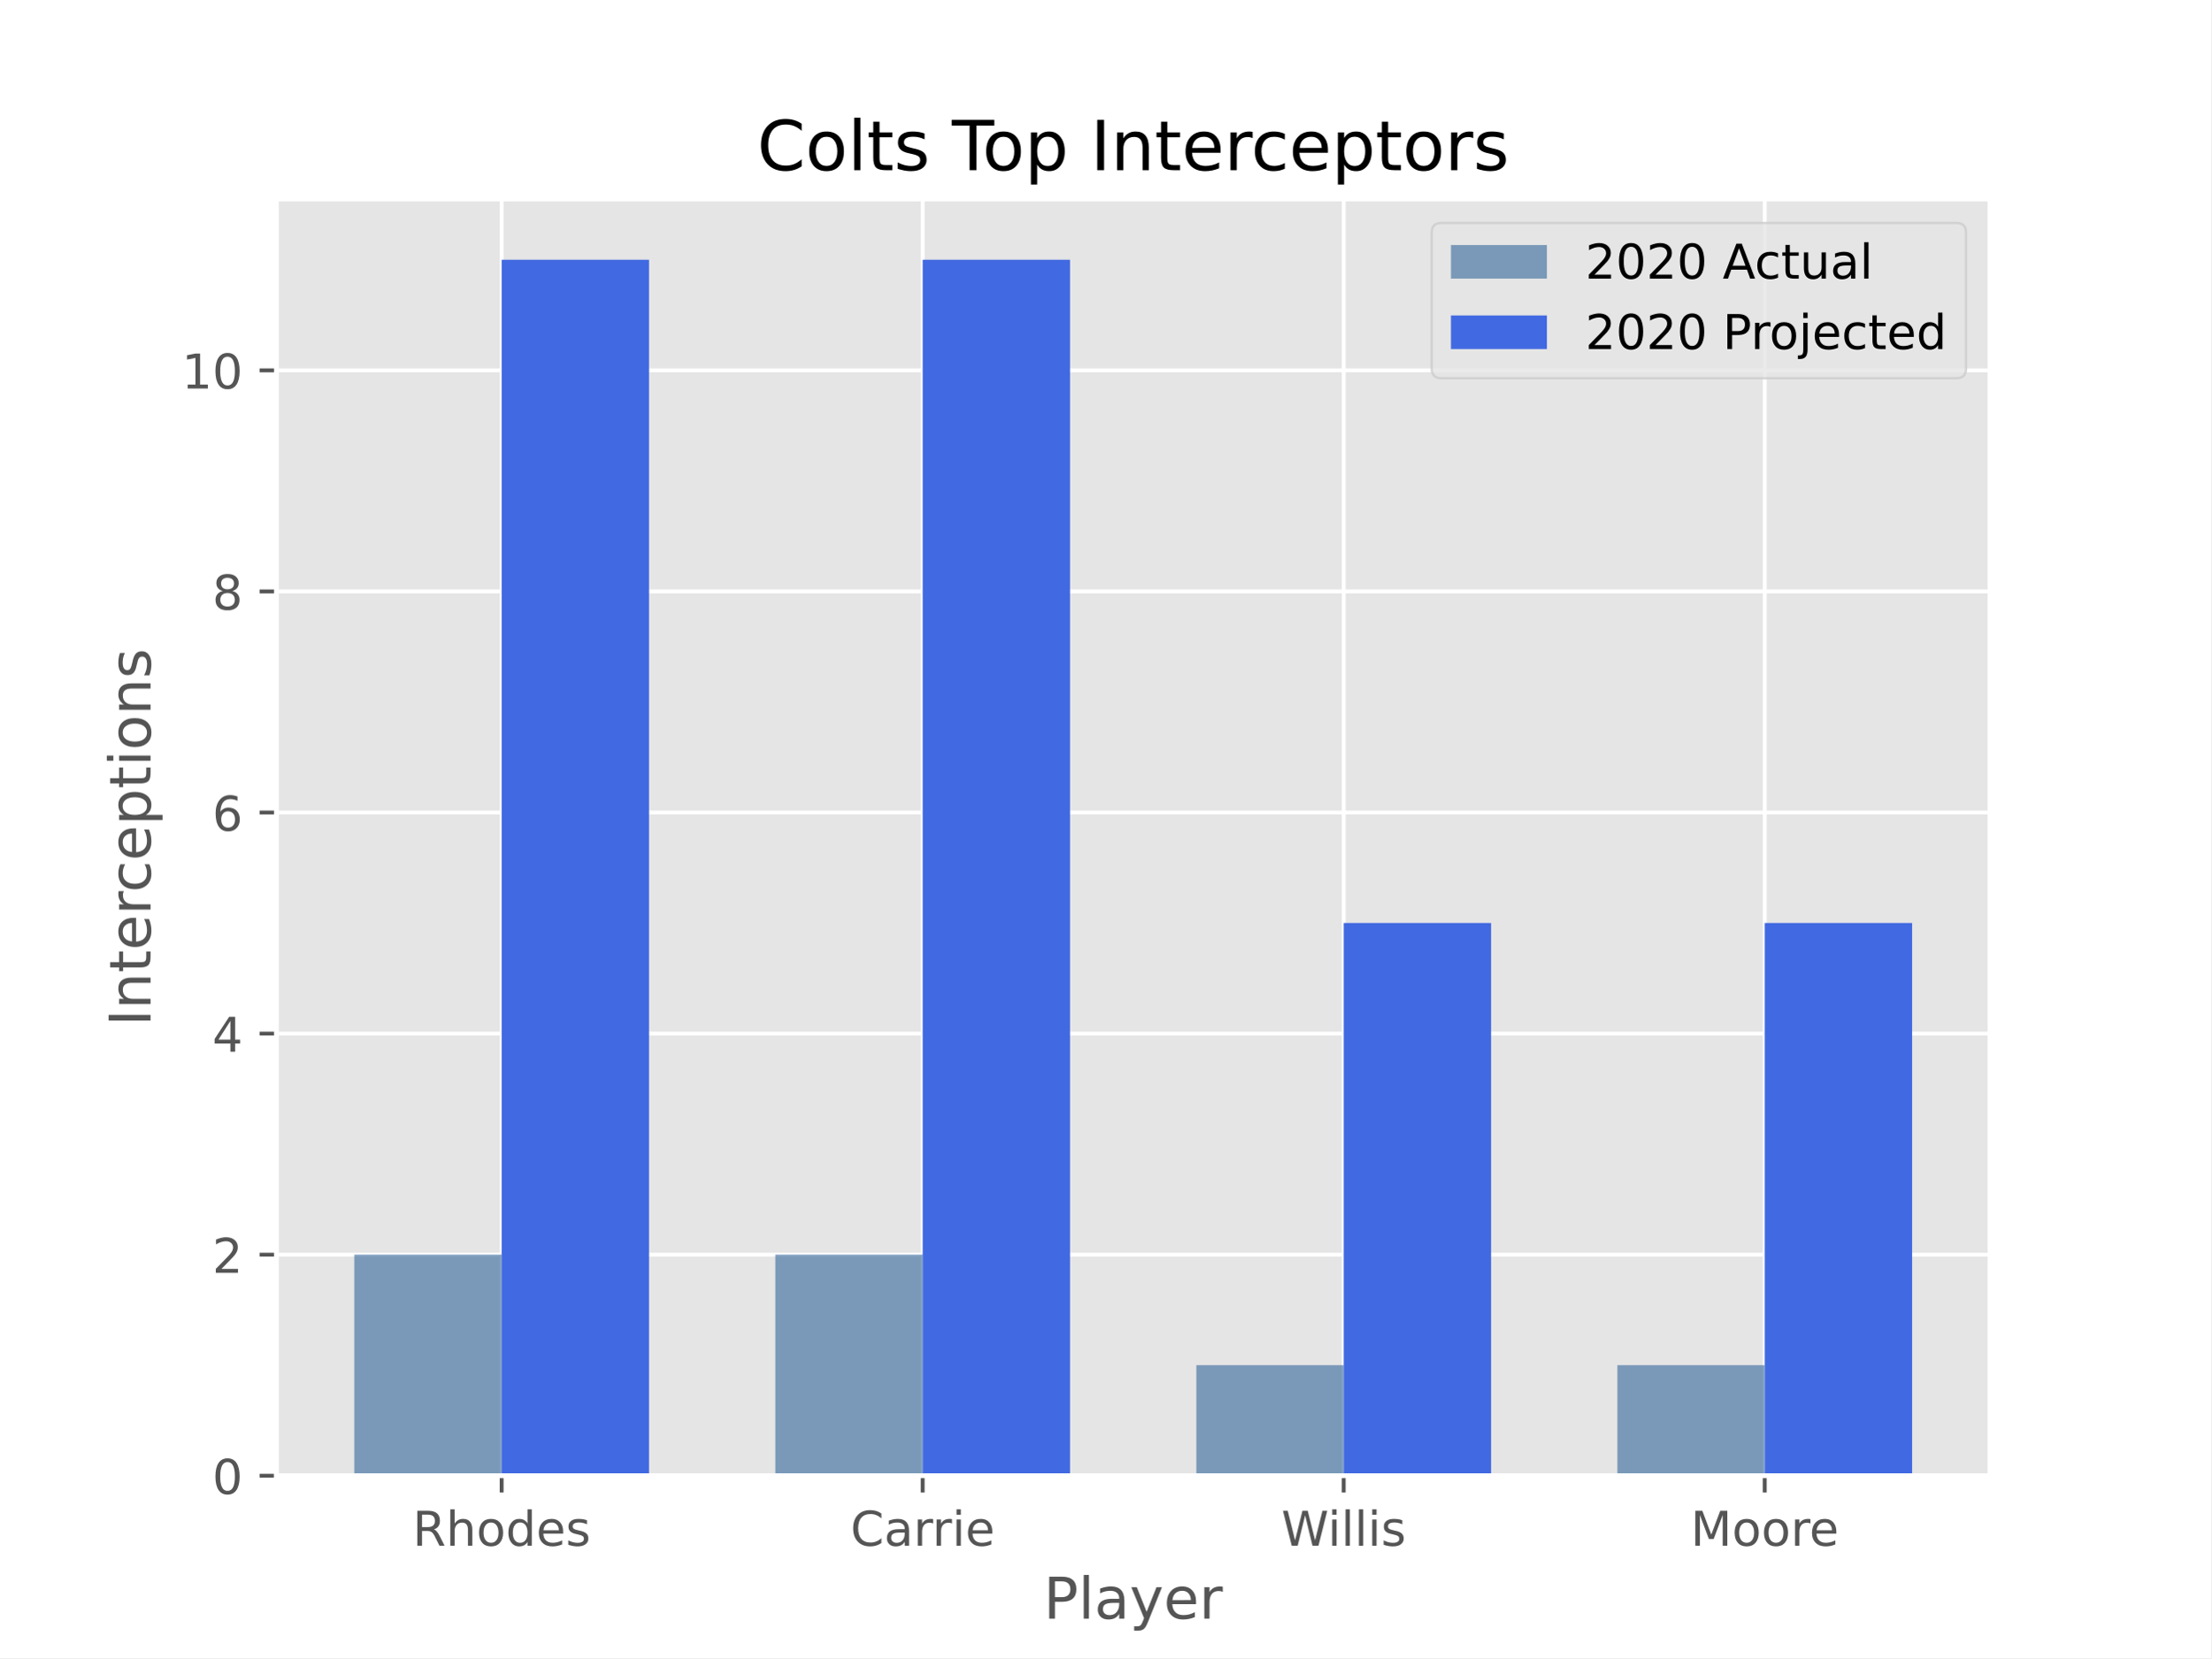
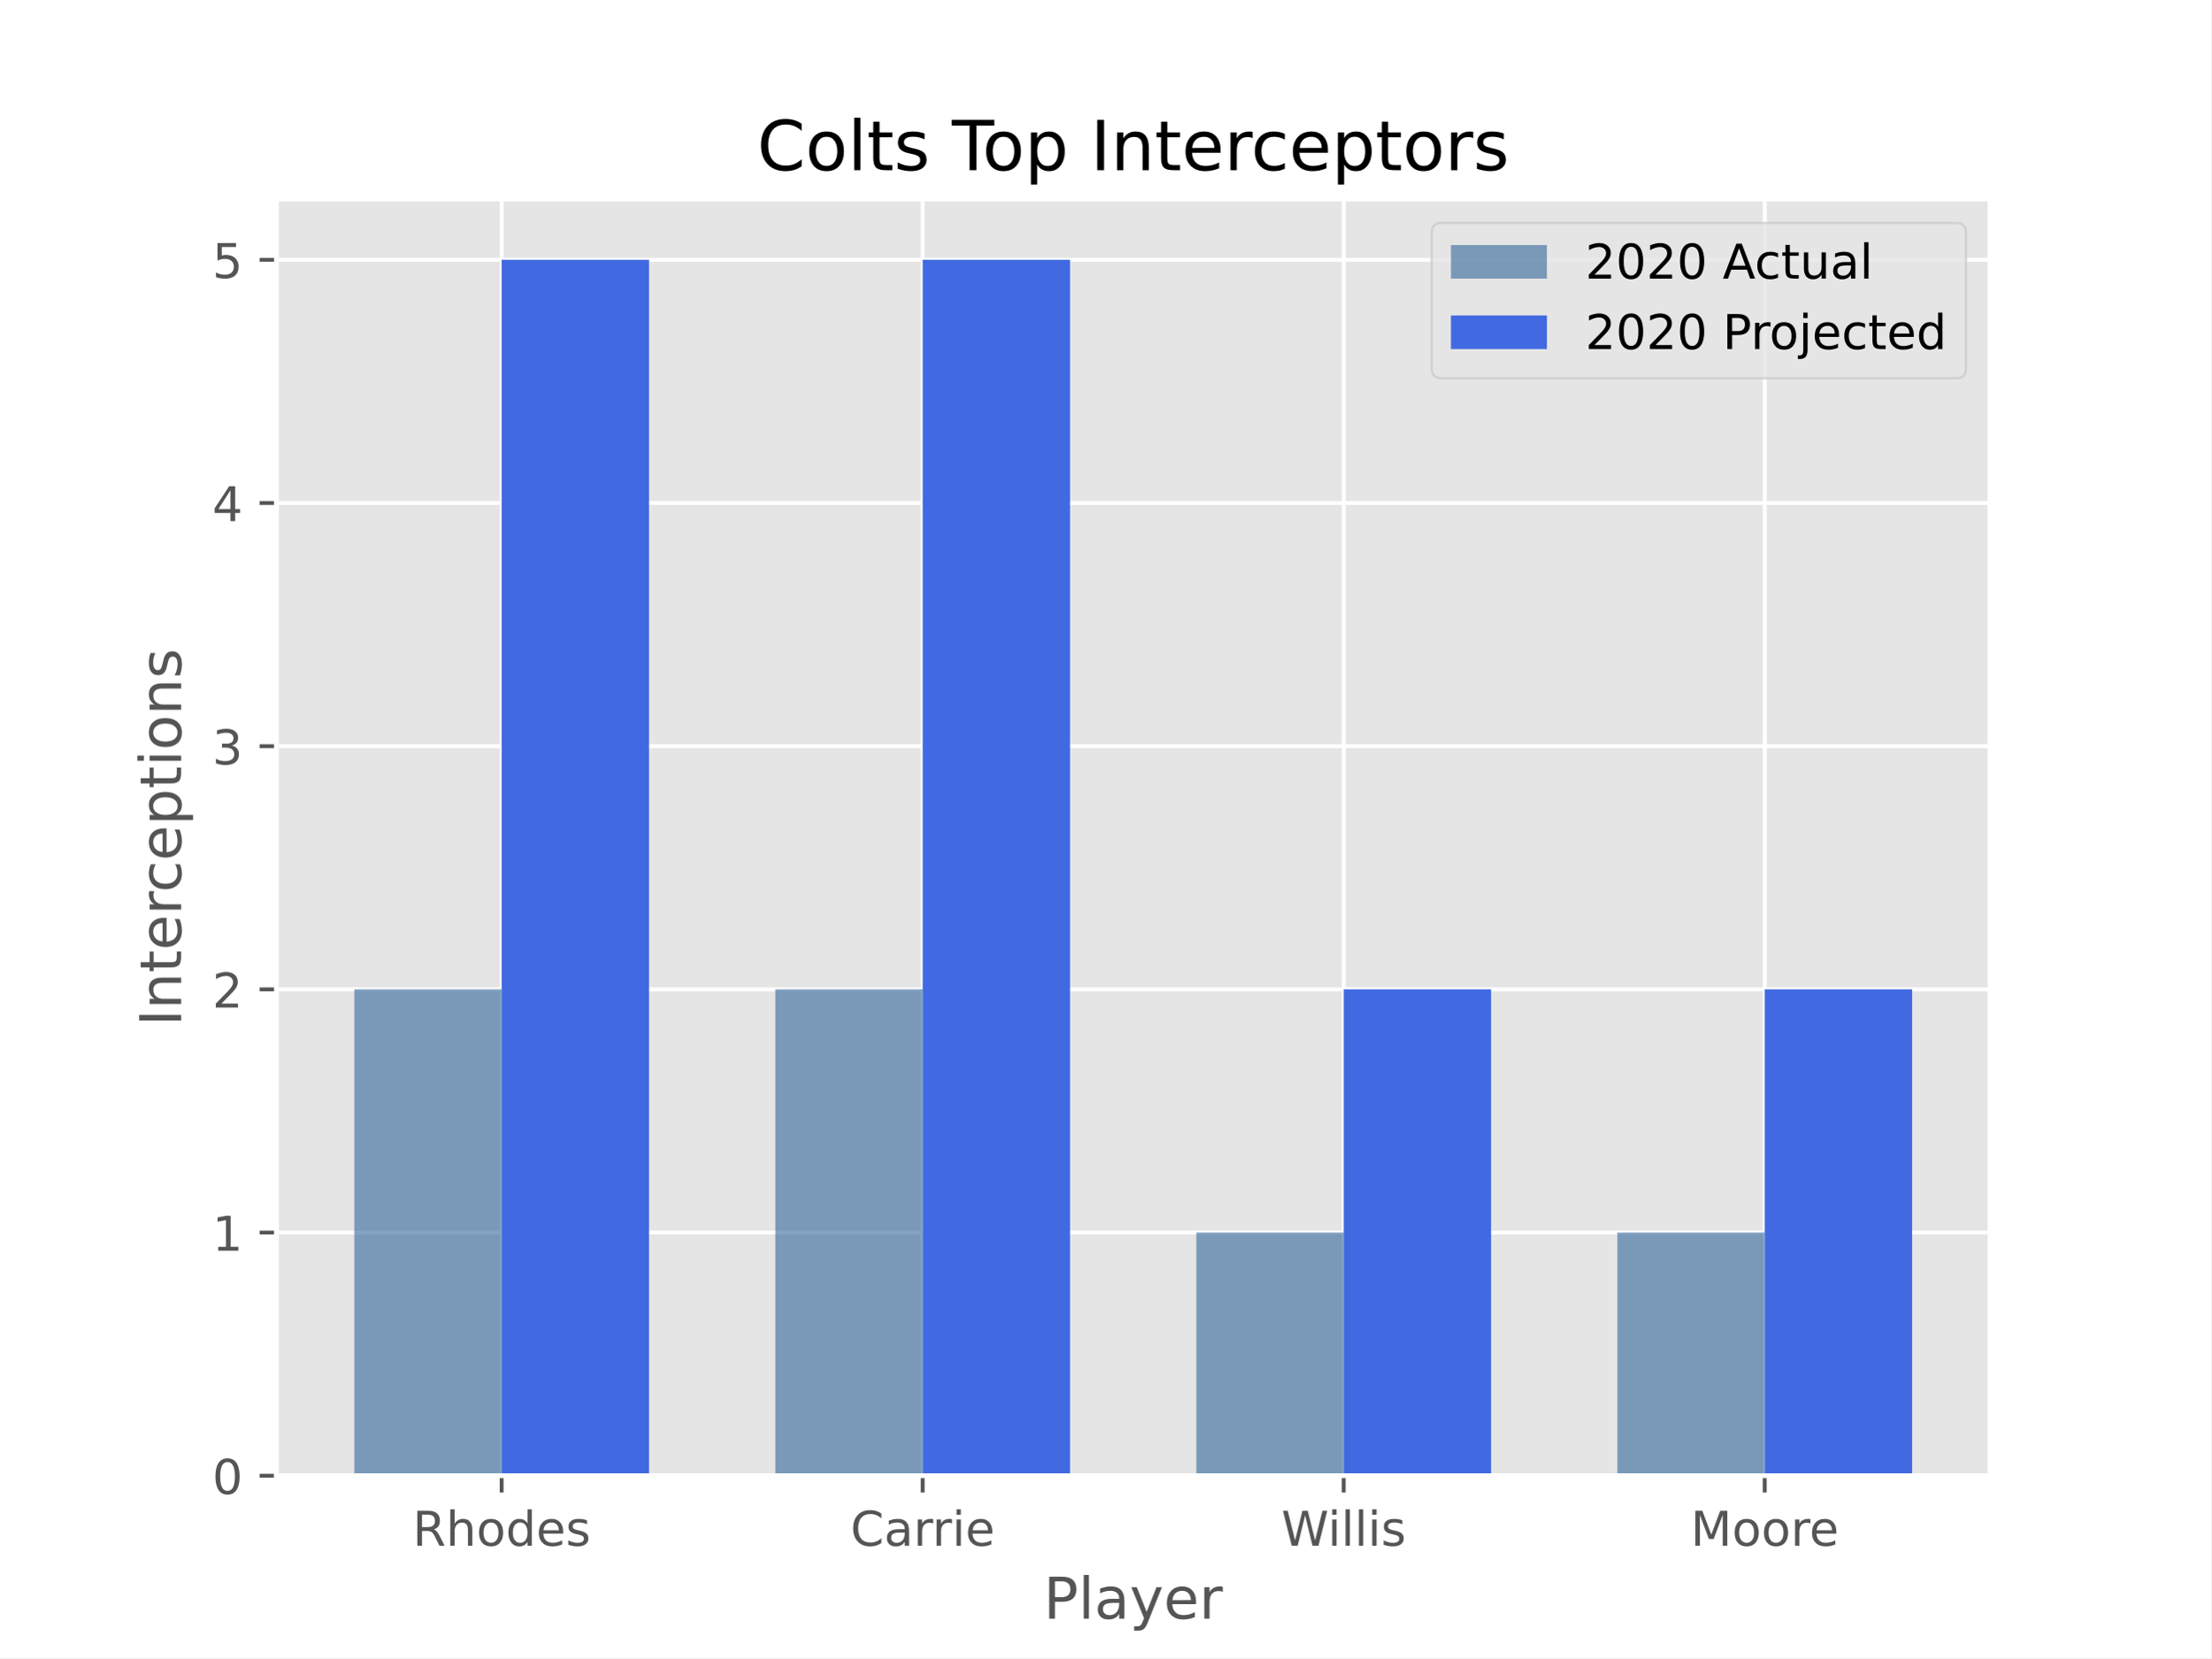
<svg xmlns="http://www.w3.org/2000/svg" xmlns:xlink="http://www.w3.org/1999/xlink" height="345.6pt" version="1.1" viewBox="0 0 460.8 345.6" width="460.8pt">
  <defs>
    <style type="text/css">*{stroke-linecap:butt;stroke-linejoin:round;}</style>
  </defs>
  <g id="figure_1">
    <g id="patch_1">
      <path d="M 0 345.6  L 460.8 345.6  L 460.8 0  L 0 0  z " style="fill:#ffffff;" />
    </g>
    <g id="axes_1">
      <g id="patch_2">
        <path d="M 57.6 307.584  L 414.72 307.584  L 414.72 41.472  L 57.6 41.472  z " style="fill:#e5e5e5;" />
      </g>
      <g id="matplotlib.axis_1">
        <g id="xtick_1">
          <g id="line2d_1">
-             <path clip-path="url(#p92e78c1b1d)" d="M 104.543 307.584  L 104.543 41.472  " style="fill:none;stroke:#ffffff;stroke-linecap:square;stroke-width:0.8;" />
+             <path clip-path="url(#pf5c98e2d07)" d="M 104.543 307.584  L 104.543 41.472  " style="fill:none;stroke:#ffffff;stroke-linecap:square;stroke-width:0.8;" />
          </g>
          <g id="line2d_2">
            <defs>
-               <path d="M 0 0  L 0 3.5  " id="m311a57ec99" style="stroke:#555555;stroke-width:0.8;" />
-             </defs>
-             <g>
-               <use style="fill:#555555;stroke:#555555;stroke-width:0.8;" x="104.543" xlink:href="#m311a57ec99" y="307.584" />
+               <path d="M 0 0  L 0 3.5  " id="m2830259986" style="stroke:#555555;stroke-width:0.8;" />
+             </defs>
+             <g>
+               <use style="fill:#555555;stroke:#555555;stroke-width:0.8;" x="104.543" xlink:href="#m2830259986" y="307.584" />
            </g>
          </g>
          <g id="text_1">
            <g style="fill:#555555;" transform="translate(85.98548 322.1824)scale(0.1 -0.1)">
              <defs>
                <path d="M 44.391 34.188  Q 47.562 33.109 50.562 29.594  Q 53.562 26.078 56.594 19.922  L 66.609 0  L 56 0  L 46.688 18.703  Q 43.062 26.031 39.672 28.422  Q 36.281 30.812 30.422 30.812  L 19.672 30.812  L 19.672 0  L 9.812 0  L 9.812 72.906  L 32.078 72.906  Q 44.578 72.906 50.734 67.672  Q 56.891 62.453 56.891 51.906  Q 56.891 45.016 53.688 40.469  Q 50.484 35.938 44.391 34.188  z M 19.672 64.797  L 19.672 38.922  L 32.078 38.922  Q 39.203 38.922 42.844 42.219  Q 46.484 45.516 46.484 51.906  Q 46.484 58.297 42.844 61.547  Q 39.203 64.797 32.078 64.797  z " id="DejaVuSans-82" />
                <path d="M 54.891 33.016  L 54.891 0  L 45.906 0  L 45.906 32.719  Q 45.906 40.484 42.875 44.328  Q 39.844 48.188 33.797 48.188  Q 26.516 48.188 22.312 43.547  Q 18.109 38.922 18.109 30.906  L 18.109 0  L 9.078 0  L 9.078 75.984  L 18.109 75.984  L 18.109 46.188  Q 21.344 51.125 25.703 53.562  Q 30.078 56 35.797 56  Q 45.219 56 50.047 50.172  Q 54.891 44.344 54.891 33.016  z " id="DejaVuSans-104" />
                <path d="M 30.609 48.391  Q 23.391 48.391 19.188 42.75  Q 14.984 37.109 14.984 27.297  Q 14.984 17.484 19.156 11.844  Q 23.344 6.203 30.609 6.203  Q 37.797 6.203 41.984 11.859  Q 46.188 17.531 46.188 27.297  Q 46.188 37.016 41.984 42.703  Q 37.797 48.391 30.609 48.391  z M 30.609 56  Q 42.328 56 49.016 48.375  Q 55.719 40.766 55.719 27.297  Q 55.719 13.875 49.016 6.219  Q 42.328 -1.422 30.609 -1.422  Q 18.844 -1.422 12.172 6.219  Q 5.516 13.875 5.516 27.297  Q 5.516 40.766 12.172 48.375  Q 18.844 56 30.609 56  z " id="DejaVuSans-111" />
                <path d="M 45.406 46.391  L 45.406 75.984  L 54.391 75.984  L 54.391 0  L 45.406 0  L 45.406 8.203  Q 42.578 3.328 38.25 0.953  Q 33.938 -1.422 27.875 -1.422  Q 17.969 -1.422 11.734 6.484  Q 5.516 14.406 5.516 27.297  Q 5.516 40.188 11.734 48.094  Q 17.969 56 27.875 56  Q 33.938 56 38.25 53.625  Q 42.578 51.266 45.406 46.391  z M 14.797 27.297  Q 14.797 17.391 18.875 11.75  Q 22.953 6.109 30.078 6.109  Q 37.203 6.109 41.297 11.75  Q 45.406 17.391 45.406 27.297  Q 45.406 37.203 41.297 42.844  Q 37.203 48.484 30.078 48.484  Q 22.953 48.484 18.875 42.844  Q 14.797 37.203 14.797 27.297  z " id="DejaVuSans-100" />
                <path d="M 56.203 29.594  L 56.203 25.203  L 14.891 25.203  Q 15.484 15.922 20.484 11.062  Q 25.484 6.203 34.422 6.203  Q 39.594 6.203 44.453 7.469  Q 49.312 8.734 54.109 11.281  L 54.109 2.781  Q 49.266 0.734 44.188 -0.344  Q 39.109 -1.422 33.891 -1.422  Q 20.797 -1.422 13.156 6.188  Q 5.516 13.812 5.516 26.812  Q 5.516 40.234 12.766 48.109  Q 20.016 56 32.328 56  Q 43.359 56 49.781 48.891  Q 56.203 41.797 56.203 29.594  z M 47.219 32.234  Q 47.125 39.594 43.094 43.984  Q 39.062 48.391 32.422 48.391  Q 24.906 48.391 20.391 44.141  Q 15.875 39.891 15.188 32.172  z " id="DejaVuSans-101" />
                <path d="M 44.281 53.078  L 44.281 44.578  Q 40.484 46.531 36.375 47.5  Q 32.281 48.484 27.875 48.484  Q 21.188 48.484 17.844 46.438  Q 14.5 44.391 14.5 40.281  Q 14.5 37.156 16.891 35.375  Q 19.281 33.594 26.516 31.984  L 29.594 31.297  Q 39.156 29.25 43.188 25.516  Q 47.219 21.781 47.219 15.094  Q 47.219 7.469 41.188 3.016  Q 35.156 -1.422 24.609 -1.422  Q 20.219 -1.422 15.453 -0.562  Q 10.688 0.297 5.422 2  L 5.422 11.281  Q 10.406 8.688 15.234 7.391  Q 20.062 6.109 24.812 6.109  Q 31.156 6.109 34.562 8.281  Q 37.984 10.453 37.984 14.406  Q 37.984 18.062 35.516 20.016  Q 33.062 21.969 24.703 23.781  L 21.578 24.516  Q 13.234 26.266 9.516 29.906  Q 5.812 33.547 5.812 39.891  Q 5.812 47.609 11.281 51.797  Q 16.75 56 26.812 56  Q 31.781 56 36.172 55.266  Q 40.578 54.547 44.281 53.078  z " id="DejaVuSans-115" />
              </defs>
              <use xlink:href="#DejaVuSans-82" />
              <use x="69.482" xlink:href="#DejaVuSans-104" />
              <use x="132.861" xlink:href="#DejaVuSans-111" />
              <use x="194.043" xlink:href="#DejaVuSans-100" />
              <use x="257.52" xlink:href="#DejaVuSans-101" />
              <use x="319.043" xlink:href="#DejaVuSans-115" />
            </g>
          </g>
        </g>
        <g id="xtick_2">
          <g id="line2d_3">
-             <path clip-path="url(#p92e78c1b1d)" d="M 192.288 307.584  L 192.288 41.472  " style="fill:none;stroke:#ffffff;stroke-linecap:square;stroke-width:0.8;" />
+             <path clip-path="url(#pf5c98e2d07)" d="M 192.288 307.584  L 192.288 41.472  " style="fill:none;stroke:#ffffff;stroke-linecap:square;stroke-width:0.8;" />
          </g>
          <g id="line2d_4">
            <g>
-               <use style="fill:#555555;stroke:#555555;stroke-width:0.8;" x="192.288" xlink:href="#m311a57ec99" y="307.584" />
+               <use style="fill:#555555;stroke:#555555;stroke-width:0.8;" x="192.288" xlink:href="#m2830259986" y="307.584" />
            </g>
          </g>
          <g id="text_2">
            <g style="fill:#555555;" transform="translate(177.2432 322.1824)scale(0.1 -0.1)">
              <defs>
                <path d="M 64.406 67.281  L 64.406 56.891  Q 59.422 61.531 53.781 63.812  Q 48.141 66.109 41.797 66.109  Q 29.297 66.109 22.656 58.469  Q 16.016 50.828 16.016 36.375  Q 16.016 21.969 22.656 14.328  Q 29.297 6.688 41.797 6.688  Q 48.141 6.688 53.781 8.984  Q 59.422 11.281 64.406 15.922  L 64.406 5.609  Q 59.234 2.094 53.438 0.328  Q 47.656 -1.422 41.219 -1.422  Q 24.656 -1.422 15.125 8.703  Q 5.609 18.844 5.609 36.375  Q 5.609 53.953 15.125 64.078  Q 24.656 74.219 41.219 74.219  Q 47.75 74.219 53.531 72.484  Q 59.328 70.75 64.406 67.281  z " id="DejaVuSans-67" />
                <path d="M 34.281 27.484  Q 23.391 27.484 19.188 25  Q 14.984 22.516 14.984 16.5  Q 14.984 11.719 18.141 8.906  Q 21.297 6.109 26.703 6.109  Q 34.188 6.109 38.703 11.406  Q 43.219 16.703 43.219 25.484  L 43.219 27.484  z M 52.203 31.203  L 52.203 0  L 43.219 0  L 43.219 8.297  Q 40.141 3.328 35.547 0.953  Q 30.953 -1.422 24.312 -1.422  Q 15.922 -1.422 10.953 3.297  Q 6 8.016 6 15.922  Q 6 25.141 12.172 29.828  Q 18.359 34.516 30.609 34.516  L 43.219 34.516  L 43.219 35.406  Q 43.219 41.609 39.141 45  Q 35.062 48.391 27.688 48.391  Q 23 48.391 18.547 47.266  Q 14.109 46.141 10.016 43.891  L 10.016 52.203  Q 14.938 54.109 19.578 55.047  Q 24.219 56 28.609 56  Q 40.484 56 46.344 49.844  Q 52.203 43.703 52.203 31.203  z " id="DejaVuSans-97" />
                <path d="M 41.109 46.297  Q 39.594 47.172 37.812 47.578  Q 36.031 48 33.891 48  Q 26.266 48 22.188 43.047  Q 18.109 38.094 18.109 28.812  L 18.109 0  L 9.078 0  L 9.078 54.688  L 18.109 54.688  L 18.109 46.188  Q 20.953 51.172 25.484 53.578  Q 30.031 56 36.531 56  Q 37.453 56 38.578 55.875  Q 39.703 55.766 41.062 55.516  z " id="DejaVuSans-114" />
                <path d="M 9.422 54.688  L 18.406 54.688  L 18.406 0  L 9.422 0  z M 9.422 75.984  L 18.406 75.984  L 18.406 64.594  L 9.422 64.594  z " id="DejaVuSans-105" />
              </defs>
              <use xlink:href="#DejaVuSans-67" />
              <use x="69.824" xlink:href="#DejaVuSans-97" />
              <use x="131.104" xlink:href="#DejaVuSans-114" />
              <use x="170.467" xlink:href="#DejaVuSans-114" />
              <use x="211.58" xlink:href="#DejaVuSans-105" />
              <use x="239.363" xlink:href="#DejaVuSans-101" />
            </g>
          </g>
        </g>
        <g id="xtick_3">
          <g id="line2d_5">
-             <path clip-path="url(#p92e78c1b1d)" d="M 280.032 307.584  L 280.032 41.472  " style="fill:none;stroke:#ffffff;stroke-linecap:square;stroke-width:0.8;" />
+             <path clip-path="url(#pf5c98e2d07)" d="M 280.032 307.584  L 280.032 41.472  " style="fill:none;stroke:#ffffff;stroke-linecap:square;stroke-width:0.8;" />
          </g>
          <g id="line2d_6">
            <g>
-               <use style="fill:#555555;stroke:#555555;stroke-width:0.8;" x="280.032" xlink:href="#m311a57ec99" y="307.584" />
+               <use style="fill:#555555;stroke:#555555;stroke-width:0.8;" x="280.032" xlink:href="#m2830259986" y="307.584" />
            </g>
          </g>
          <g id="text_3">
            <g style="fill:#555555;" transform="translate(267.04 322.1824)scale(0.1 -0.1)">
              <defs>
                <path d="M 3.328 72.906  L 13.281 72.906  L 28.609 11.281  L 43.891 72.906  L 54.984 72.906  L 70.312 11.281  L 85.594 72.906  L 95.609 72.906  L 77.297 0  L 64.891 0  L 49.516 63.281  L 33.984 0  L 21.578 0  z " id="DejaVuSans-87" />
                <path d="M 9.422 75.984  L 18.406 75.984  L 18.406 0  L 9.422 0  z " id="DejaVuSans-108" />
              </defs>
              <use xlink:href="#DejaVuSans-87" />
              <use x="96.627" xlink:href="#DejaVuSans-105" />
              <use x="124.41" xlink:href="#DejaVuSans-108" />
              <use x="152.193" xlink:href="#DejaVuSans-108" />
              <use x="179.977" xlink:href="#DejaVuSans-105" />
              <use x="207.76" xlink:href="#DejaVuSans-115" />
            </g>
          </g>
        </g>
        <g id="xtick_4">
          <g id="line2d_7">
-             <path clip-path="url(#p92e78c1b1d)" d="M 367.777 307.584  L 367.777 41.472  " style="fill:none;stroke:#ffffff;stroke-linecap:square;stroke-width:0.8;" />
+             <path clip-path="url(#pf5c98e2d07)" d="M 367.777 307.584  L 367.777 41.472  " style="fill:none;stroke:#ffffff;stroke-linecap:square;stroke-width:0.8;" />
          </g>
          <g id="line2d_8">
            <g>
-               <use style="fill:#555555;stroke:#555555;stroke-width:0.8;" x="367.777" xlink:href="#m311a57ec99" y="307.584" />
+               <use style="fill:#555555;stroke:#555555;stroke-width:0.8;" x="367.777" xlink:href="#m2830259986" y="307.584" />
            </g>
          </g>
          <g id="text_4">
            <g style="fill:#555555;" transform="translate(352.3244 322.1824)scale(0.1 -0.1)">
              <defs>
                <path d="M 9.812 72.906  L 24.516 72.906  L 43.109 23.297  L 61.812 72.906  L 76.516 72.906  L 76.516 0  L 66.891 0  L 66.891 64.016  L 48.094 14.016  L 38.188 14.016  L 19.391 64.016  L 19.391 0  L 9.812 0  z " id="DejaVuSans-77" />
              </defs>
              <use xlink:href="#DejaVuSans-77" />
              <use x="86.279" xlink:href="#DejaVuSans-111" />
              <use x="147.461" xlink:href="#DejaVuSans-111" />
              <use x="208.643" xlink:href="#DejaVuSans-114" />
              <use x="247.506" xlink:href="#DejaVuSans-101" />
            </g>
          </g>
        </g>
        <g id="text_5">
          <g style="fill:#555555;" transform="translate(217.4888 337.3802)scale(0.12 -0.12)">
            <defs>
              <path d="M 19.672 64.797  L 19.672 37.406  L 32.078 37.406  Q 38.969 37.406 42.719 40.969  Q 46.484 44.531 46.484 51.125  Q 46.484 57.672 42.719 61.234  Q 38.969 64.797 32.078 64.797  z M 9.812 72.906  L 32.078 72.906  Q 44.344 72.906 50.609 67.359  Q 56.891 61.812 56.891 51.125  Q 56.891 40.328 50.609 34.812  Q 44.344 29.297 32.078 29.297  L 19.672 29.297  L 19.672 0  L 9.812 0  z " id="DejaVuSans-80" />
              <path d="M 32.172 -5.078  Q 28.375 -14.844 24.75 -17.812  Q 21.141 -20.797 15.094 -20.797  L 7.906 -20.797  L 7.906 -13.281  L 13.188 -13.281  Q 16.891 -13.281 18.938 -11.516  Q 21 -9.766 23.484 -3.219  L 25.094 0.875  L 2.984 54.688  L 12.5 54.688  L 29.594 11.922  L 46.688 54.688  L 56.203 54.688  z " id="DejaVuSans-121" />
            </defs>
            <use xlink:href="#DejaVuSans-80" />
            <use x="60.303" xlink:href="#DejaVuSans-108" />
            <use x="88.086" xlink:href="#DejaVuSans-97" />
            <use x="149.365" xlink:href="#DejaVuSans-121" />
            <use x="208.545" xlink:href="#DejaVuSans-101" />
            <use x="270.068" xlink:href="#DejaVuSans-114" />
          </g>
        </g>
      </g>
      <g id="matplotlib.axis_2">
        <g id="ytick_1">
          <g id="line2d_9">
-             <path clip-path="url(#p92e78c1b1d)" d="M 57.6 307.584  L 414.72 307.584  " style="fill:none;stroke:#ffffff;stroke-linecap:square;stroke-width:0.8;" />
+             <path clip-path="url(#pf5c98e2d07)" d="M 57.6 307.584  L 414.72 307.584  " style="fill:none;stroke:#ffffff;stroke-linecap:square;stroke-width:0.8;" />
          </g>
          <g id="line2d_10">
            <defs>
-               <path d="M 0 0  L -3.5 0  " id="m9d6d2cc3a1" style="stroke:#555555;stroke-width:0.8;" />
-             </defs>
-             <g>
-               <use style="fill:#555555;stroke:#555555;stroke-width:0.8;" x="57.6" xlink:href="#m9d6d2cc3a1" y="307.584" />
+               <path d="M 0 0  L -3.5 0  " id="mebf1b33cf3" style="stroke:#555555;stroke-width:0.8;" />
+             </defs>
+             <g>
+               <use style="fill:#555555;stroke:#555555;stroke-width:0.8;" x="57.6" xlink:href="#mebf1b33cf3" y="307.584" />
            </g>
          </g>
          <g id="text_6">
            <g style="fill:#555555;" transform="translate(44.2375 311.3832)scale(0.1 -0.1)">
              <defs>
                <path d="M 31.781 66.406  Q 24.172 66.406 20.328 58.906  Q 16.5 51.422 16.5 36.375  Q 16.5 21.391 20.328 13.891  Q 24.172 6.391 31.781 6.391  Q 39.453 6.391 43.281 13.891  Q 47.125 21.391 47.125 36.375  Q 47.125 51.422 43.281 58.906  Q 39.453 66.406 31.781 66.406  z M 31.781 74.219  Q 44.047 74.219 50.516 64.516  Q 56.984 54.828 56.984 36.375  Q 56.984 17.969 50.516 8.266  Q 44.047 -1.422 31.781 -1.422  Q 19.531 -1.422 13.062 8.266  Q 6.594 17.969 6.594 36.375  Q 6.594 54.828 13.062 64.516  Q 19.531 74.219 31.781 74.219  z " id="DejaVuSans-48" />
              </defs>
              <use xlink:href="#DejaVuSans-48" />
            </g>
          </g>
        </g>
        <g id="ytick_2">
          <g id="line2d_11">
-             <path clip-path="url(#p92e78c1b1d)" d="M 57.6 261.504  L 414.72 261.504  " style="fill:none;stroke:#ffffff;stroke-linecap:square;stroke-width:0.8;" />
+             <path clip-path="url(#pf5c98e2d07)" d="M 57.6 256.896  L 414.72 256.896  " style="fill:none;stroke:#ffffff;stroke-linecap:square;stroke-width:0.8;" />
          </g>
          <g id="line2d_12">
            <g>
-               <use style="fill:#555555;stroke:#555555;stroke-width:0.8;" x="57.6" xlink:href="#m9d6d2cc3a1" y="261.504" />
+               <use style="fill:#555555;stroke:#555555;stroke-width:0.8;" x="57.6" xlink:href="#mebf1b33cf3" y="256.896" />
            </g>
          </g>
          <g id="text_7">
-             <g style="fill:#555555;" transform="translate(44.2375 265.3032)scale(0.1 -0.1)">
-               <defs>
-                 <path d="M 19.188 8.297  L 53.609 8.297  L 53.609 0  L 7.328 0  L 7.328 8.297  Q 12.938 14.109 22.625 23.891  Q 32.328 33.688 34.812 36.531  Q 39.547 41.844 41.422 45.531  Q 43.312 49.219 43.312 52.781  Q 43.312 58.594 39.234 62.25  Q 35.156 65.922 28.609 65.922  Q 23.969 65.922 18.812 64.312  Q 13.672 62.703 7.812 59.422  L 7.812 69.391  Q 13.766 71.781 18.938 73  Q 24.125 74.219 28.422 74.219  Q 39.75 74.219 46.484 68.547  Q 53.219 62.891 53.219 53.422  Q 53.219 48.922 51.531 44.891  Q 49.859 40.875 45.406 35.406  Q 44.188 33.984 37.641 27.219  Q 31.109 20.453 19.188 8.297  z " id="DejaVuSans-50" />
-               </defs>
-               <use xlink:href="#DejaVuSans-50" />
+             <g style="fill:#555555;" transform="translate(44.2375 260.6952)scale(0.1 -0.1)">
+               <defs>
+                 <path d="M 12.406 8.297  L 28.516 8.297  L 28.516 63.922  L 10.984 60.406  L 10.984 69.391  L 28.422 72.906  L 38.281 72.906  L 38.281 8.297  L 54.391 8.297  L 54.391 0  L 12.406 0  z " id="DejaVuSans-49" />
+               </defs>
+               <use xlink:href="#DejaVuSans-49" />
            </g>
          </g>
        </g>
        <g id="ytick_3">
          <g id="line2d_13">
-             <path clip-path="url(#p92e78c1b1d)" d="M 57.6 215.424  L 414.72 215.424  " style="fill:none;stroke:#ffffff;stroke-linecap:square;stroke-width:0.8;" />
+             <path clip-path="url(#pf5c98e2d07)" d="M 57.6 206.208  L 414.72 206.208  " style="fill:none;stroke:#ffffff;stroke-linecap:square;stroke-width:0.8;" />
          </g>
          <g id="line2d_14">
            <g>
-               <use style="fill:#555555;stroke:#555555;stroke-width:0.8;" x="57.6" xlink:href="#m9d6d2cc3a1" y="215.424" />
+               <use style="fill:#555555;stroke:#555555;stroke-width:0.8;" x="57.6" xlink:href="#mebf1b33cf3" y="206.208" />
            </g>
          </g>
          <g id="text_8">
-             <g style="fill:#555555;" transform="translate(44.2375 219.2232)scale(0.1 -0.1)">
-               <defs>
-                 <path d="M 37.797 64.312  L 12.891 25.391  L 37.797 25.391  z M 35.203 72.906  L 47.609 72.906  L 47.609 25.391  L 58.016 25.391  L 58.016 17.188  L 47.609 17.188  L 47.609 0  L 37.797 0  L 37.797 17.188  L 4.891 17.188  L 4.891 26.703  z " id="DejaVuSans-52" />
-               </defs>
-               <use xlink:href="#DejaVuSans-52" />
+             <g style="fill:#555555;" transform="translate(44.2375 210.0072)scale(0.1 -0.1)">
+               <defs>
+                 <path d="M 19.188 8.297  L 53.609 8.297  L 53.609 0  L 7.328 0  L 7.328 8.297  Q 12.938 14.109 22.625 23.891  Q 32.328 33.688 34.812 36.531  Q 39.547 41.844 41.422 45.531  Q 43.312 49.219 43.312 52.781  Q 43.312 58.594 39.234 62.25  Q 35.156 65.922 28.609 65.922  Q 23.969 65.922 18.812 64.312  Q 13.672 62.703 7.812 59.422  L 7.812 69.391  Q 13.766 71.781 18.938 73  Q 24.125 74.219 28.422 74.219  Q 39.75 74.219 46.484 68.547  Q 53.219 62.891 53.219 53.422  Q 53.219 48.922 51.531 44.891  Q 49.859 40.875 45.406 35.406  Q 44.188 33.984 37.641 27.219  Q 31.109 20.453 19.188 8.297  z " id="DejaVuSans-50" />
+               </defs>
+               <use xlink:href="#DejaVuSans-50" />
            </g>
          </g>
        </g>
        <g id="ytick_4">
          <g id="line2d_15">
-             <path clip-path="url(#p92e78c1b1d)" d="M 57.6 169.344  L 414.72 169.344  " style="fill:none;stroke:#ffffff;stroke-linecap:square;stroke-width:0.8;" />
+             <path clip-path="url(#pf5c98e2d07)" d="M 57.6 155.52  L 414.72 155.52  " style="fill:none;stroke:#ffffff;stroke-linecap:square;stroke-width:0.8;" />
          </g>
          <g id="line2d_16">
            <g>
-               <use style="fill:#555555;stroke:#555555;stroke-width:0.8;" x="57.6" xlink:href="#m9d6d2cc3a1" y="169.344" />
+               <use style="fill:#555555;stroke:#555555;stroke-width:0.8;" x="57.6" xlink:href="#mebf1b33cf3" y="155.52" />
            </g>
          </g>
          <g id="text_9">
-             <g style="fill:#555555;" transform="translate(44.2375 173.1432)scale(0.1 -0.1)">
-               <defs>
-                 <path d="M 33.016 40.375  Q 26.375 40.375 22.484 35.828  Q 18.609 31.297 18.609 23.391  Q 18.609 15.531 22.484 10.953  Q 26.375 6.391 33.016 6.391  Q 39.656 6.391 43.531 10.953  Q 47.406 15.531 47.406 23.391  Q 47.406 31.297 43.531 35.828  Q 39.656 40.375 33.016 40.375  z M 52.594 71.297  L 52.594 62.312  Q 48.875 64.062 45.094 64.984  Q 41.312 65.922 37.594 65.922  Q 27.828 65.922 22.672 59.328  Q 17.531 52.734 16.797 39.406  Q 19.672 43.656 24.016 45.922  Q 28.375 48.188 33.594 48.188  Q 44.578 48.188 50.953 41.516  Q 57.328 34.859 57.328 23.391  Q 57.328 12.156 50.688 5.359  Q 44.047 -1.422 33.016 -1.422  Q 20.359 -1.422 13.672 8.266  Q 6.984 17.969 6.984 36.375  Q 6.984 53.656 15.188 63.938  Q 23.391 74.219 37.203 74.219  Q 40.922 74.219 44.703 73.484  Q 48.484 72.75 52.594 71.297  z " id="DejaVuSans-54" />
-               </defs>
-               <use xlink:href="#DejaVuSans-54" />
+             <g style="fill:#555555;" transform="translate(44.2375 159.3192)scale(0.1 -0.1)">
+               <defs>
+                 <path d="M 40.578 39.312  Q 47.656 37.797 51.625 33  Q 55.609 28.219 55.609 21.188  Q 55.609 10.406 48.188 4.484  Q 40.766 -1.422 27.094 -1.422  Q 22.516 -1.422 17.656 -0.516  Q 12.797 0.391 7.625 2.203  L 7.625 11.719  Q 11.719 9.328 16.594 8.109  Q 21.484 6.891 26.812 6.891  Q 36.078 6.891 40.938 10.547  Q 45.797 14.203 45.797 21.188  Q 45.797 27.641 41.281 31.266  Q 36.766 34.906 28.719 34.906  L 20.219 34.906  L 20.219 43.016  L 29.109 43.016  Q 36.375 43.016 40.234 45.922  Q 44.094 48.828 44.094 54.297  Q 44.094 59.906 40.109 62.906  Q 36.141 65.922 28.719 65.922  Q 24.656 65.922 20.016 65.031  Q 15.375 64.156 9.812 62.312  L 9.812 71.094  Q 15.438 72.656 20.344 73.438  Q 25.25 74.219 29.594 74.219  Q 40.828 74.219 47.359 69.109  Q 53.906 64.016 53.906 55.328  Q 53.906 49.266 50.438 45.094  Q 46.969 40.922 40.578 39.312  z " id="DejaVuSans-51" />
+               </defs>
+               <use xlink:href="#DejaVuSans-51" />
            </g>
          </g>
        </g>
        <g id="ytick_5">
          <g id="line2d_17">
-             <path clip-path="url(#p92e78c1b1d)" d="M 57.6 123.264  L 414.72 123.264  " style="fill:none;stroke:#ffffff;stroke-linecap:square;stroke-width:0.8;" />
+             <path clip-path="url(#pf5c98e2d07)" d="M 57.6 104.832  L 414.72 104.832  " style="fill:none;stroke:#ffffff;stroke-linecap:square;stroke-width:0.8;" />
          </g>
          <g id="line2d_18">
            <g>
-               <use style="fill:#555555;stroke:#555555;stroke-width:0.8;" x="57.6" xlink:href="#m9d6d2cc3a1" y="123.264" />
+               <use style="fill:#555555;stroke:#555555;stroke-width:0.8;" x="57.6" xlink:href="#mebf1b33cf3" y="104.832" />
            </g>
          </g>
          <g id="text_10">
-             <g style="fill:#555555;" transform="translate(44.2375 127.0632)scale(0.1 -0.1)">
-               <defs>
-                 <path d="M 31.781 34.625  Q 24.75 34.625 20.719 30.859  Q 16.703 27.094 16.703 20.516  Q 16.703 13.922 20.719 10.156  Q 24.75 6.391 31.781 6.391  Q 38.812 6.391 42.859 10.172  Q 46.922 13.969 46.922 20.516  Q 46.922 27.094 42.891 30.859  Q 38.875 34.625 31.781 34.625  z M 21.922 38.812  Q 15.578 40.375 12.031 44.719  Q 8.5 49.078 8.5 55.328  Q 8.5 64.062 14.719 69.141  Q 20.953 74.219 31.781 74.219  Q 42.672 74.219 48.875 69.141  Q 55.078 64.062 55.078 55.328  Q 55.078 49.078 51.531 44.719  Q 48 40.375 41.703 38.812  Q 48.828 37.156 52.797 32.312  Q 56.781 27.484 56.781 20.516  Q 56.781 9.906 50.312 4.234  Q 43.844 -1.422 31.781 -1.422  Q 19.734 -1.422 13.25 4.234  Q 6.781 9.906 6.781 20.516  Q 6.781 27.484 10.781 32.312  Q 14.797 37.156 21.922 38.812  z M 18.312 54.391  Q 18.312 48.734 21.844 45.562  Q 25.391 42.391 31.781 42.391  Q 38.141 42.391 41.719 45.562  Q 45.312 48.734 45.312 54.391  Q 45.312 60.062 41.719 63.234  Q 38.141 66.406 31.781 66.406  Q 25.391 66.406 21.844 63.234  Q 18.312 60.062 18.312 54.391  z " id="DejaVuSans-56" />
-               </defs>
-               <use xlink:href="#DejaVuSans-56" />
+             <g style="fill:#555555;" transform="translate(44.2375 108.6312)scale(0.1 -0.1)">
+               <defs>
+                 <path d="M 37.797 64.312  L 12.891 25.391  L 37.797 25.391  z M 35.203 72.906  L 47.609 72.906  L 47.609 25.391  L 58.016 25.391  L 58.016 17.188  L 47.609 17.188  L 47.609 0  L 37.797 0  L 37.797 17.188  L 4.891 17.188  L 4.891 26.703  z " id="DejaVuSans-52" />
+               </defs>
+               <use xlink:href="#DejaVuSans-52" />
            </g>
          </g>
        </g>
        <g id="ytick_6">
          <g id="line2d_19">
-             <path clip-path="url(#p92e78c1b1d)" d="M 57.6 77.184  L 414.72 77.184  " style="fill:none;stroke:#ffffff;stroke-linecap:square;stroke-width:0.8;" />
+             <path clip-path="url(#pf5c98e2d07)" d="M 57.6 54.144  L 414.72 54.144  " style="fill:none;stroke:#ffffff;stroke-linecap:square;stroke-width:0.8;" />
          </g>
          <g id="line2d_20">
            <g>
-               <use style="fill:#555555;stroke:#555555;stroke-width:0.8;" x="57.6" xlink:href="#m9d6d2cc3a1" y="77.184" />
+               <use style="fill:#555555;stroke:#555555;stroke-width:0.8;" x="57.6" xlink:href="#mebf1b33cf3" y="54.144" />
            </g>
          </g>
          <g id="text_11">
-             <g style="fill:#555555;" transform="translate(37.875 80.98322)scale(0.1 -0.1)">
-               <defs>
-                 <path d="M 12.406 8.297  L 28.516 8.297  L 28.516 63.922  L 10.984 60.406  L 10.984 69.391  L 28.422 72.906  L 38.281 72.906  L 38.281 8.297  L 54.391 8.297  L 54.391 0  L 12.406 0  z " id="DejaVuSans-49" />
-               </defs>
-               <use xlink:href="#DejaVuSans-49" />
-               <use x="63.623" xlink:href="#DejaVuSans-48" />
+             <g style="fill:#555555;" transform="translate(44.2375 57.94322)scale(0.1 -0.1)">
+               <defs>
+                 <path d="M 10.797 72.906  L 49.516 72.906  L 49.516 64.594  L 19.828 64.594  L 19.828 46.734  Q 21.969 47.469 24.109 47.828  Q 26.266 48.188 28.422 48.188  Q 40.625 48.188 47.75 41.5  Q 54.891 34.812 54.891 23.391  Q 54.891 11.625 47.562 5.094  Q 40.234 -1.422 26.906 -1.422  Q 22.312 -1.422 17.547 -0.641  Q 12.797 0.141 7.719 1.703  L 7.719 11.625  Q 12.109 9.234 16.797 8.062  Q 21.484 6.891 26.703 6.891  Q 35.156 6.891 40.078 11.328  Q 45.016 15.766 45.016 23.391  Q 45.016 31 40.078 35.438  Q 35.156 39.891 26.703 39.891  Q 22.75 39.891 18.812 39.016  Q 14.891 38.141 10.797 36.281  z " id="DejaVuSans-53" />
+               </defs>
+               <use xlink:href="#DejaVuSans-53" />
            </g>
          </g>
        </g>
        <g id="text_12">
-           <g style="fill:#555555;" transform="translate(31.37937 213.8946)rotate(-90)scale(0.12 -0.12)">
+           <g style="fill:#555555;" transform="translate(37.74188 213.8946)rotate(-90)scale(0.12 -0.12)">
            <defs>
              <path d="M 9.812 72.906  L 19.672 72.906  L 19.672 0  L 9.812 0  z " id="DejaVuSans-73" />
              <path d="M 54.891 33.016  L 54.891 0  L 45.906 0  L 45.906 32.719  Q 45.906 40.484 42.875 44.328  Q 39.844 48.188 33.797 48.188  Q 26.516 48.188 22.312 43.547  Q 18.109 38.922 18.109 30.906  L 18.109 0  L 9.078 0  L 9.078 54.688  L 18.109 54.688  L 18.109 46.188  Q 21.344 51.125 25.703 53.562  Q 30.078 56 35.797 56  Q 45.219 56 50.047 50.172  Q 54.891 44.344 54.891 33.016  z " id="DejaVuSans-110" />
              <path d="M 18.312 70.219  L 18.312 54.688  L 36.812 54.688  L 36.812 47.703  L 18.312 47.703  L 18.312 18.016  Q 18.312 11.328 20.141 9.422  Q 21.969 7.516 27.594 7.516  L 36.812 7.516  L 36.812 0  L 27.594 0  Q 17.188 0 13.234 3.875  Q 9.281 7.766 9.281 18.016  L 9.281 47.703  L 2.688 47.703  L 2.688 54.688  L 9.281 54.688  L 9.281 70.219  z " id="DejaVuSans-116" />
              <path d="M 48.781 52.594  L 48.781 44.188  Q 44.969 46.297 41.141 47.344  Q 37.312 48.391 33.406 48.391  Q 24.656 48.391 19.812 42.844  Q 14.984 37.312 14.984 27.297  Q 14.984 17.281 19.812 11.734  Q 24.656 6.203 33.406 6.203  Q 37.312 6.203 41.141 7.25  Q 44.969 8.297 48.781 10.406  L 48.781 2.094  Q 45.016 0.344 40.984 -0.531  Q 36.969 -1.422 32.422 -1.422  Q 20.062 -1.422 12.781 6.344  Q 5.516 14.109 5.516 27.297  Q 5.516 40.672 12.859 48.328  Q 20.219 56 33.016 56  Q 37.156 56 41.109 55.141  Q 45.062 54.297 48.781 52.594  z " id="DejaVuSans-99" />
              <path d="M 18.109 8.203  L 18.109 -20.797  L 9.078 -20.797  L 9.078 54.688  L 18.109 54.688  L 18.109 46.391  Q 20.953 51.266 25.266 53.625  Q 29.594 56 35.594 56  Q 45.562 56 51.781 48.094  Q 58.016 40.188 58.016 27.297  Q 58.016 14.406 51.781 6.484  Q 45.562 -1.422 35.594 -1.422  Q 29.594 -1.422 25.266 0.953  Q 20.953 3.328 18.109 8.203  z M 48.688 27.297  Q 48.688 37.203 44.609 42.844  Q 40.531 48.484 33.406 48.484  Q 26.266 48.484 22.188 42.844  Q 18.109 37.203 18.109 27.297  Q 18.109 17.391 22.188 11.75  Q 26.266 6.109 33.406 6.109  Q 40.531 6.109 44.609 11.75  Q 48.688 17.391 48.688 27.297  z " id="DejaVuSans-112" />
            </defs>
            <use xlink:href="#DejaVuSans-73" />
            <use x="29.492" xlink:href="#DejaVuSans-110" />
            <use x="92.871" xlink:href="#DejaVuSans-116" />
            <use x="132.08" xlink:href="#DejaVuSans-101" />
            <use x="193.604" xlink:href="#DejaVuSans-114" />
            <use x="232.467" xlink:href="#DejaVuSans-99" />
            <use x="287.447" xlink:href="#DejaVuSans-101" />
            <use x="348.971" xlink:href="#DejaVuSans-112" />
            <use x="412.447" xlink:href="#DejaVuSans-116" />
            <use x="451.656" xlink:href="#DejaVuSans-105" />
            <use x="479.439" xlink:href="#DejaVuSans-111" />
            <use x="540.621" xlink:href="#DejaVuSans-110" />
            <use x="604" xlink:href="#DejaVuSans-115" />
          </g>
        </g>
      </g>
      <g id="patch_3">
-         <path clip-path="url(#p92e78c1b1d)" d="M 73.833 307.584  L 104.543 307.584  L 104.543 261.504  L 73.833 261.504  z " style="fill:#336699;fill-opacity:0.6;" />
+         <path clip-path="url(#pf5c98e2d07)" d="M 73.833 307.584  L 104.543 307.584  L 104.543 206.208  L 73.833 206.208  z " style="fill:#336699;fill-opacity:0.6;" />
      </g>
      <g id="patch_4">
-         <path clip-path="url(#p92e78c1b1d)" d="M 161.577 307.584  L 192.288 307.584  L 192.288 261.504  L 161.577 261.504  z " style="fill:#336699;fill-opacity:0.6;" />
+         <path clip-path="url(#pf5c98e2d07)" d="M 161.577 307.584  L 192.288 307.584  L 192.288 206.208  L 161.577 206.208  z " style="fill:#336699;fill-opacity:0.6;" />
      </g>
      <g id="patch_5">
-         <path clip-path="url(#p92e78c1b1d)" d="M 249.322 307.584  L 280.032 307.584  L 280.032 284.544  L 249.322 284.544  z " style="fill:#336699;fill-opacity:0.6;" />
+         <path clip-path="url(#pf5c98e2d07)" d="M 249.322 307.584  L 280.032 307.584  L 280.032 256.896  L 249.322 256.896  z " style="fill:#336699;fill-opacity:0.6;" />
      </g>
      <g id="patch_6">
-         <path clip-path="url(#p92e78c1b1d)" d="M 337.066 307.584  L 367.777 307.584  L 367.777 284.544  L 337.066 284.544  z " style="fill:#336699;fill-opacity:0.6;" />
+         <path clip-path="url(#pf5c98e2d07)" d="M 337.066 307.584  L 367.777 307.584  L 367.777 256.896  L 337.066 256.896  z " style="fill:#336699;fill-opacity:0.6;" />
      </g>
      <g id="patch_7">
-         <path clip-path="url(#p92e78c1b1d)" d="M 104.543 307.584  L 135.254 307.584  L 135.254 54.144  L 104.543 54.144  z " style="fill:#4169e1;" />
+         <path clip-path="url(#pf5c98e2d07)" d="M 104.543 307.584  L 135.254 307.584  L 135.254 54.144  L 104.543 54.144  z " style="fill:#4169e1;" />
      </g>
      <g id="patch_8">
-         <path clip-path="url(#p92e78c1b1d)" d="M 192.288 307.584  L 222.998 307.584  L 222.998 54.144  L 192.288 54.144  z " style="fill:#4169e1;" />
+         <path clip-path="url(#pf5c98e2d07)" d="M 192.288 307.584  L 222.998 307.584  L 222.998 54.144  L 192.288 54.144  z " style="fill:#4169e1;" />
      </g>
      <g id="patch_9">
-         <path clip-path="url(#p92e78c1b1d)" d="M 280.032 307.584  L 310.743 307.584  L 310.743 192.384  L 280.032 192.384  z " style="fill:#4169e1;" />
+         <path clip-path="url(#pf5c98e2d07)" d="M 280.032 307.584  L 310.743 307.584  L 310.743 206.208  L 280.032 206.208  z " style="fill:#4169e1;" />
      </g>
      <g id="patch_10">
-         <path clip-path="url(#p92e78c1b1d)" d="M 367.777 307.584  L 398.487 307.584  L 398.487 192.384  L 367.777 192.384  z " style="fill:#4169e1;" />
+         <path clip-path="url(#pf5c98e2d07)" d="M 367.777 307.584  L 398.487 307.584  L 398.487 206.208  L 367.777 206.208  z " style="fill:#4169e1;" />
      </g>
      <g id="patch_11">
        <path d="M 57.6 307.584  L 57.6 41.472  " style="fill:none;stroke:#ffffff;stroke-linecap:square;stroke-linejoin:miter;" />
      </g>
      <g id="patch_12">
        <path d="M 414.72 307.584  L 414.72 41.472  " style="fill:none;stroke:#ffffff;stroke-linecap:square;stroke-linejoin:miter;" />
      </g>
      <g id="patch_13">
        <path d="M 57.6 307.584  L 414.72 307.584  " style="fill:none;stroke:#ffffff;stroke-linecap:square;stroke-linejoin:miter;" />
      </g>
      <g id="patch_14">
        <path d="M 57.6 41.472  L 414.72 41.472  " style="fill:none;stroke:#ffffff;stroke-linecap:square;stroke-linejoin:miter;" />
      </g>
      <g id="text_13">
        <g transform="translate(157.7902 35.472)scale(0.144 -0.144)">
          <defs>
            <path id="DejaVuSans-32" />
            <path d="M -0.297 72.906  L 61.375 72.906  L 61.375 64.594  L 35.5 64.594  L 35.5 0  L 25.594 0  L 25.594 64.594  L -0.297 64.594  z " id="DejaVuSans-84" />
          </defs>
          <use xlink:href="#DejaVuSans-67" />
          <use x="69.824" xlink:href="#DejaVuSans-111" />
          <use x="131.006" xlink:href="#DejaVuSans-108" />
          <use x="158.789" xlink:href="#DejaVuSans-116" />
          <use x="197.998" xlink:href="#DejaVuSans-115" />
          <use x="250.098" xlink:href="#DejaVuSans-32" />
          <use x="281.885" xlink:href="#DejaVuSans-84" />
          <use x="325.969" xlink:href="#DejaVuSans-111" />
          <use x="387.15" xlink:href="#DejaVuSans-112" />
          <use x="450.627" xlink:href="#DejaVuSans-32" />
          <use x="482.414" xlink:href="#DejaVuSans-73" />
          <use x="511.906" xlink:href="#DejaVuSans-110" />
          <use x="575.285" xlink:href="#DejaVuSans-116" />
          <use x="614.494" xlink:href="#DejaVuSans-101" />
          <use x="676.018" xlink:href="#DejaVuSans-114" />
          <use x="714.881" xlink:href="#DejaVuSans-99" />
          <use x="769.861" xlink:href="#DejaVuSans-101" />
          <use x="831.385" xlink:href="#DejaVuSans-112" />
          <use x="894.861" xlink:href="#DejaVuSans-116" />
          <use x="934.07" xlink:href="#DejaVuSans-111" />
          <use x="995.252" xlink:href="#DejaVuSans-114" />
          <use x="1036.365" xlink:href="#DejaVuSans-115" />
        </g>
      </g>
      <g id="legend_1">
        <g id="patch_15">
          <path d="M 300.381 78.828  L 407.72 78.828  Q 409.72 78.828 409.72 76.828  L 409.72 48.472  Q 409.72 46.472 407.72 46.472  L 300.381 46.472  Q 298.381 46.472 298.381 48.472  L 298.381 76.828  Q 298.381 78.828 300.381 78.828  z " style="fill:#e5e5e5;opacity:0.8;stroke:#cccccc;stroke-linejoin:miter;stroke-width:0.5;" />
        </g>
        <g id="patch_16">
          <path d="M 302.381 58.07  L 322.381 58.07  L 322.381 51.07  L 302.381 51.07  z " style="fill:#336699;fill-opacity:0.6;" />
        </g>
        <g id="text_14">
          <g transform="translate(330.3809 58.07044)scale(0.1 -0.1)">
            <defs>
              <path d="M 34.188 63.188  L 20.797 26.906  L 47.609 26.906  z M 28.609 72.906  L 39.797 72.906  L 67.578 0  L 57.328 0  L 50.688 18.703  L 17.828 18.703  L 11.188 0  L 0.781 0  z " id="DejaVuSans-65" />
              <path d="M 8.5 21.578  L 8.5 54.688  L 17.484 54.688  L 17.484 21.922  Q 17.484 14.156 20.5 10.266  Q 23.531 6.391 29.594 6.391  Q 36.859 6.391 41.078 11.031  Q 45.312 15.672 45.312 23.688  L 45.312 54.688  L 54.297 54.688  L 54.297 0  L 45.312 0  L 45.312 8.406  Q 42.047 3.422 37.719 1  Q 33.406 -1.422 27.688 -1.422  Q 18.266 -1.422 13.375 4.438  Q 8.5 10.297 8.5 21.578  z M 31.109 56  z " id="DejaVuSans-117" />
            </defs>
            <use xlink:href="#DejaVuSans-50" />
            <use x="63.623" xlink:href="#DejaVuSans-48" />
            <use x="127.246" xlink:href="#DejaVuSans-50" />
            <use x="190.869" xlink:href="#DejaVuSans-48" />
            <use x="254.492" xlink:href="#DejaVuSans-32" />
            <use x="286.279" xlink:href="#DejaVuSans-65" />
            <use x="352.938" xlink:href="#DejaVuSans-99" />
            <use x="407.918" xlink:href="#DejaVuSans-116" />
            <use x="447.127" xlink:href="#DejaVuSans-117" />
            <use x="510.506" xlink:href="#DejaVuSans-97" />
            <use x="571.785" xlink:href="#DejaVuSans-108" />
          </g>
        </g>
        <g id="patch_17">
          <path d="M 302.381 72.749  L 322.381 72.749  L 322.381 65.749  L 302.381 65.749  z " style="fill:#4169e1;" />
        </g>
        <g id="text_15">
          <g transform="translate(330.3809 72.74856)scale(0.1 -0.1)">
            <defs>
              <path d="M 9.422 54.688  L 18.406 54.688  L 18.406 -0.984  Q 18.406 -11.422 14.422 -16.109  Q 10.453 -20.797 1.609 -20.797  L -1.812 -20.797  L -1.812 -13.188  L 0.594 -13.188  Q 5.719 -13.188 7.562 -10.812  Q 9.422 -8.453 9.422 -0.984  z M 9.422 75.984  L 18.406 75.984  L 18.406 64.594  L 9.422 64.594  z " id="DejaVuSans-106" />
            </defs>
            <use xlink:href="#DejaVuSans-50" />
            <use x="63.623" xlink:href="#DejaVuSans-48" />
            <use x="127.246" xlink:href="#DejaVuSans-50" />
            <use x="190.869" xlink:href="#DejaVuSans-48" />
            <use x="254.492" xlink:href="#DejaVuSans-32" />
            <use x="286.279" xlink:href="#DejaVuSans-80" />
            <use x="344.832" xlink:href="#DejaVuSans-114" />
            <use x="383.695" xlink:href="#DejaVuSans-111" />
            <use x="444.877" xlink:href="#DejaVuSans-106" />
            <use x="472.66" xlink:href="#DejaVuSans-101" />
            <use x="534.184" xlink:href="#DejaVuSans-99" />
            <use x="589.164" xlink:href="#DejaVuSans-116" />
            <use x="628.373" xlink:href="#DejaVuSans-101" />
            <use x="689.896" xlink:href="#DejaVuSans-100" />
          </g>
        </g>
      </g>
    </g>
  </g>
  <defs>
-     <clipPath id="p92e78c1b1d">
+     <clipPath id="pf5c98e2d07">
      <rect height="266.112" width="357.12" x="57.6" y="41.472" />
    </clipPath>
  </defs>
</svg>
